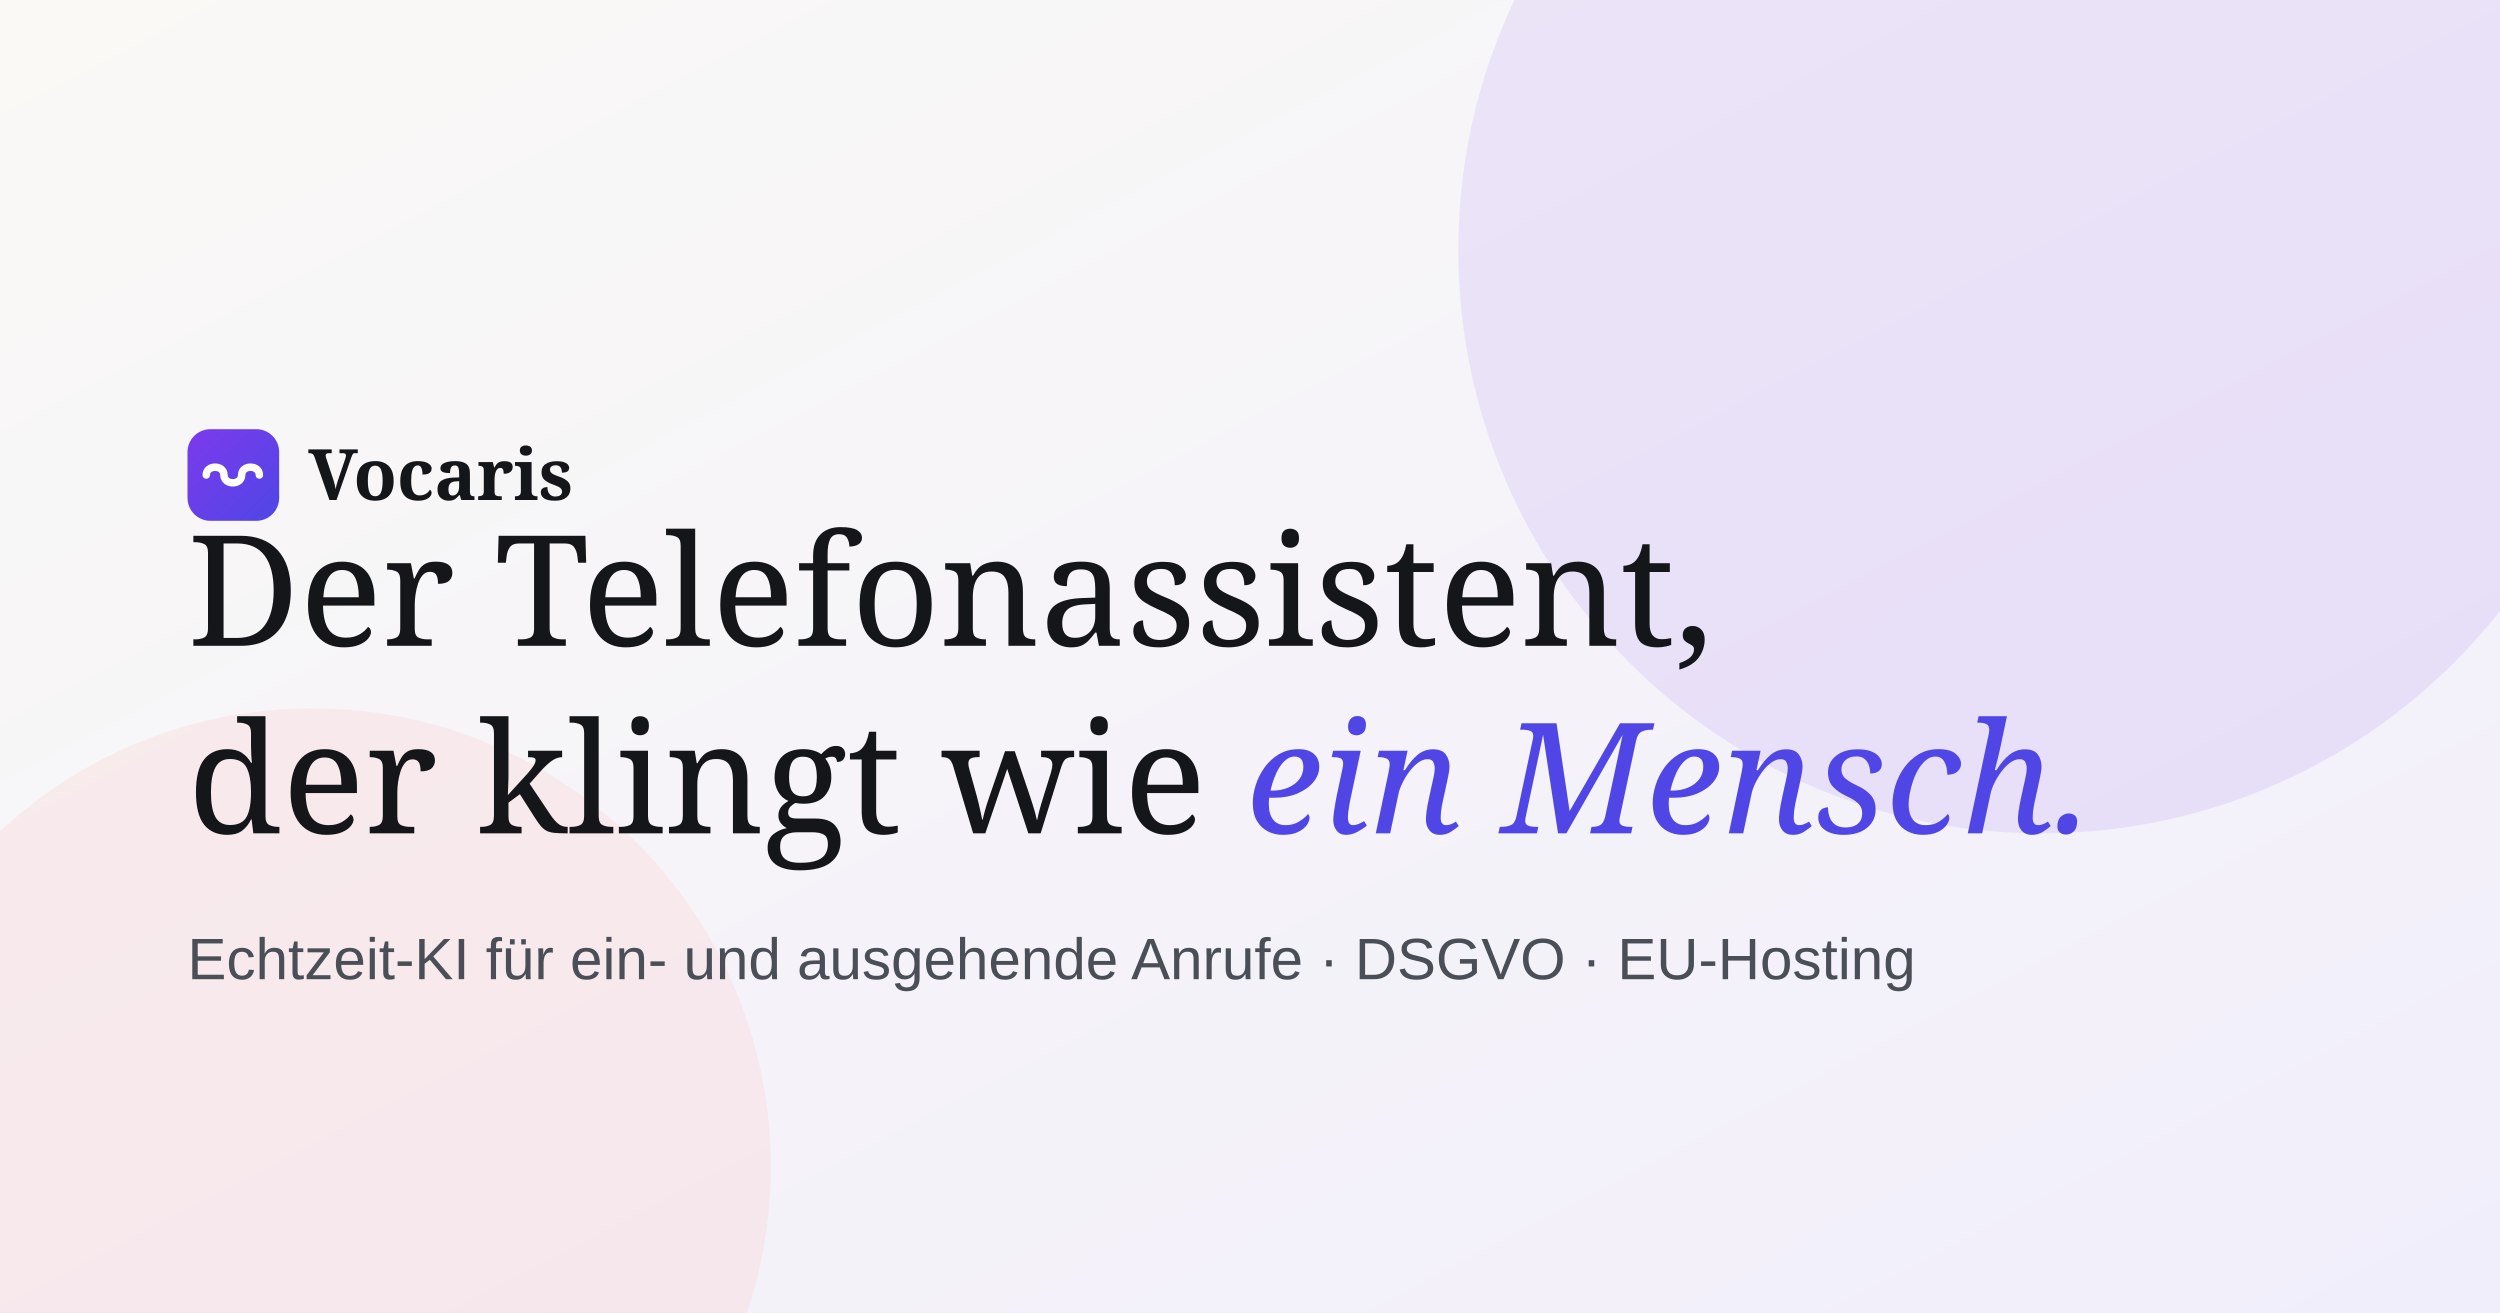
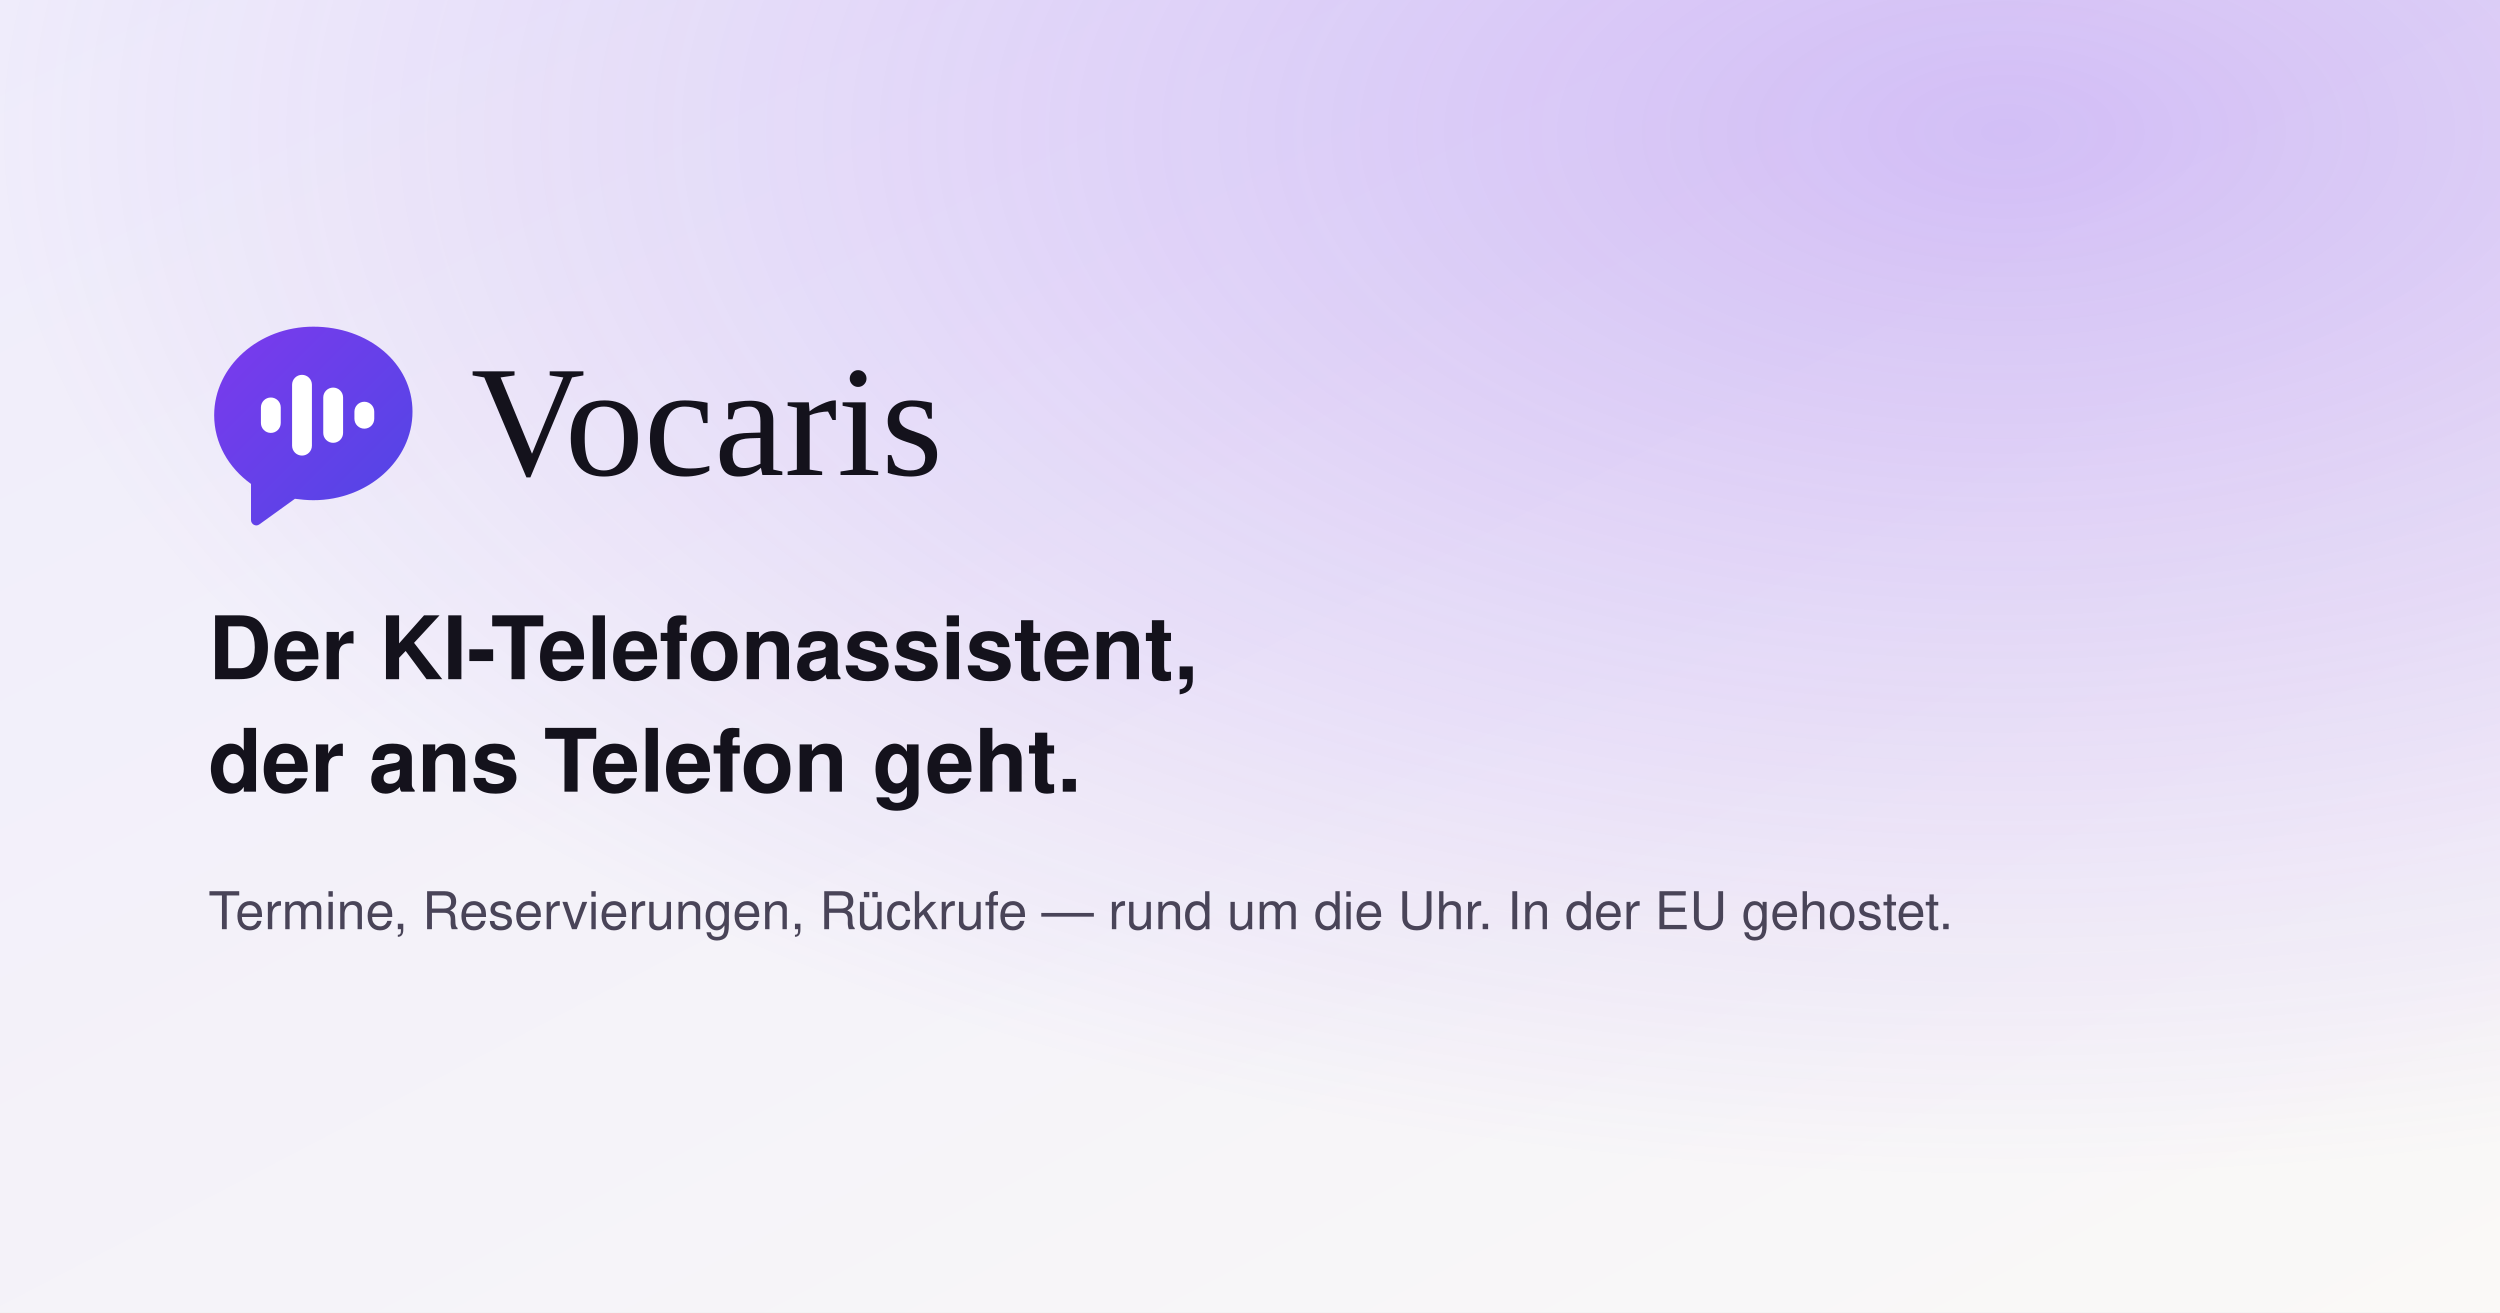
- <svg xmlns="http://www.w3.org/2000/svg" viewBox="0 0 1200 630">
+ <svg xmlns="http://www.w3.org/2000/svg" viewBox="0 0 1200 630" width="1200" height="630">
  <defs>
    <linearGradient id="bg" x1="0" y1="0" x2="1" y2="1">
-       <stop offset="0" stop-color="#faf9f6" />
-       <stop offset="1" stop-color="#f1eefb" />
+       <stop offset="0" stop-color="#efecfb" />
+       <stop offset="1" stop-color="#faf9f7" />
    </linearGradient>
-     <linearGradient id="ac" x1="0" y1="0" x2="1" y2="1">
+     <linearGradient id="v" x1="0" y1="0" x2="1" y2="1">
      <stop offset="0" stop-color="#7c3aed" />
      <stop offset="1" stop-color="#4f46e5" />
    </linearGradient>
+     <radialGradient id="au" cx=".8" cy=".1" r=".8">
+       <stop offset="0" stop-color="#7c3aed" stop-opacity=".28" />
+       <stop offset="1" stop-color="#7c3aed" stop-opacity="0" />
+     </radialGradient>
  </defs>
  <rect width="1200" height="630" fill="url(#bg)" />
-   <circle cx="980" cy="120" r="280" fill="#7c3aed" opacity="0.10" />
-   <circle cx="150" cy="560" r="220" fill="#ff6b5b" opacity="0.08" />
-   <g transform="translate(90,250)">
-     <rect x="0" y="-44" width="44" height="44" rx="11" fill="url(#ac)" />
-     <path d="M9 -22c0-5 8.5-5 8.5 0s8.5 5 8.5 0 8.5-5 8.5 0" fill="none" stroke="#fff" stroke-width="3.6" stroke-linecap="round" />
-     <text x="58" y="-10" font-family="Georgia, serif" font-size="34" fill="#14161a" font-weight="700">Vocaris</text>
-     <text x="0" y="60" font-family="Georgia, serif" font-size="74" fill="#14161a">Der Telefonassistent,</text>
-     <text x="0" y="150" font-family="Georgia, serif" font-size="74" fill="#14161a">der klingt wie <tspan fill="#4f46e5" font-style="italic">ein Mensch.</tspan>
-     </text>
-     <text x="0" y="220" font-family="Arial, sans-serif" font-size="28" fill="#4a4f57">Echtzeit-KI für ein- und ausgehende Anrufe · DSGVO · EU-Hosting</text>
+   <rect width="1200" height="630" fill="url(#au)" />
+   <g transform="translate(96,150)">
+     <g transform="scale(3.4)">
+       <path d="M16 2C8.3 2 2 7.6 2 14.5c0 3.9 2 7.4 5.2 9.7v5.1c0 .6.7 1 1.2.6l5-3.6c.8.1 1.7.2 2.6.2 7.7 0 14-5.6 14-12.5S23.7 2 16 2z" fill="url(#v)" />
+       <g fill="#fff">
+         <rect x="8.6" y="12" width="2.8" height="5" rx="1.4" />
+         <rect x="13" y="8.8" width="2.8" height="11.4" rx="1.4" />
+         <rect x="17.4" y="10.6" width="2.8" height="7.8" rx="1.4" />
+         <rect x="21.8" y="12.6" width="2.8" height="3.8" rx="1.4" />
+       </g>
+     </g>
+     <text x="130" y="78" font-family="Georgia,'Times New Roman',serif" font-size="76" fill="#14121c">Vocaris</text>
+     <text x="4" y="176" font-family="Helvetica,Arial,sans-serif" font-size="42" font-weight="700" fill="#14121c">Der KI-Telefonassistent,</text>
+     <text x="4" y="230" font-family="Helvetica,Arial,sans-serif" font-size="42" font-weight="700" fill="#14121c">der ans Telefon geht.</text>
+     <text x="4" y="296" font-family="Helvetica,Arial,sans-serif" font-size="25" fill="#494458">Termine, Reservierungen, Rückrufe — rund um die Uhr. In der EU gehostet.</text>
  </g>
</svg>
